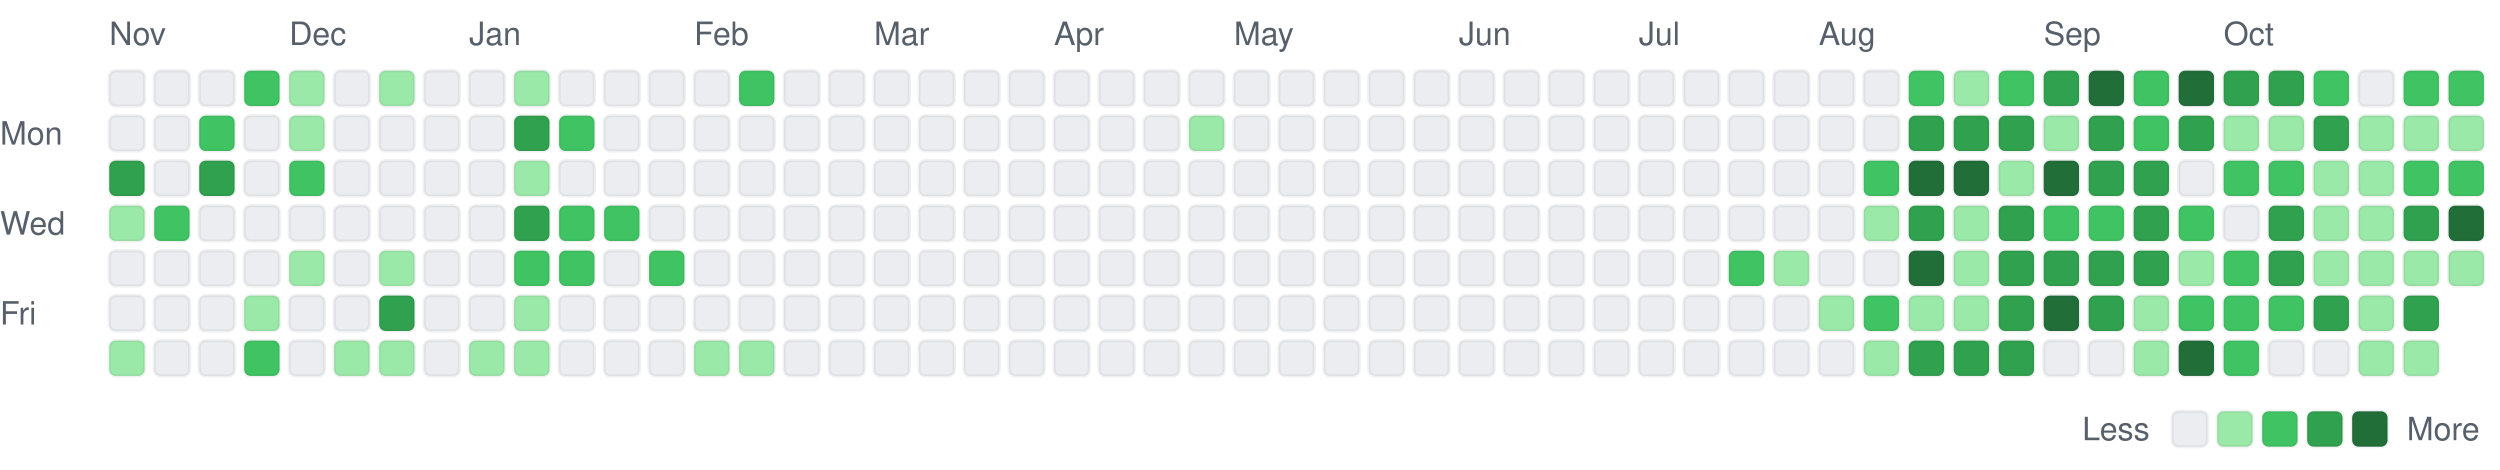
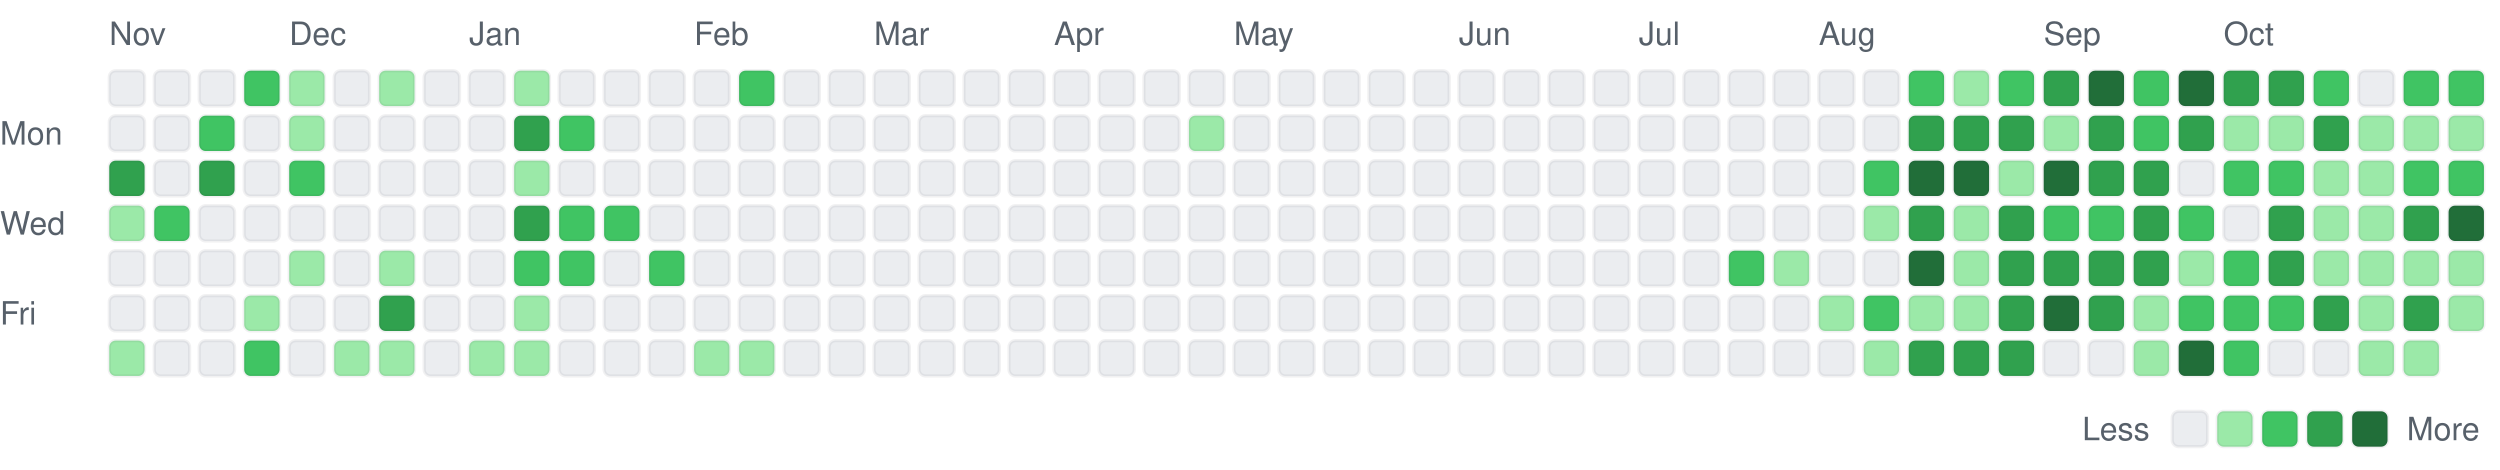
<svg xmlns="http://www.w3.org/2000/svg" width="778" height="146" viewBox="0 0 778 146" role="img" aria-label="LeetCode submissions per day, last 53 weeks">
  <style>text{font:10px -apple-system, Segoe UI, Helvetica, Arial, sans-serif;fill:#57606a}rect{rx:2px;ry:2px;stroke:rgba(27,31,35,.06);stroke-width:1px}.l0{fill:#ebedf0}.l1{fill:#9be9a8}.l2{fill:#40c463}.l3{fill:#30a14e}.l4{fill:#216e39}@media (prefers-color-scheme:dark){text{fill:#8b949e}rect{stroke:rgba(255,255,255,.05)}.l0{fill:#161b22}.l1{fill:#0e4429}.l2{fill:#006d32}.l3{fill:#26a641}.l4{fill:#39d353}}</style>
  <text x="34" y="14">Nov</text>
  <rect class="l0" x="34" y="22" width="11" height="11" />
  <rect class="l0" x="34" y="36" width="11" height="11" />
  <rect class="l3" x="34" y="50" width="11" height="11" />
  <rect class="l1" x="34" y="64" width="11" height="11" />
  <rect class="l0" x="34" y="78" width="11" height="11" />
  <rect class="l0" x="34" y="92" width="11" height="11" />
  <rect class="l1" x="34" y="106" width="11" height="11" />
  <rect class="l0" x="48" y="22" width="11" height="11" />
  <rect class="l0" x="48" y="36" width="11" height="11" />
  <rect class="l0" x="48" y="50" width="11" height="11" />
  <rect class="l2" x="48" y="64" width="11" height="11" />
  <rect class="l0" x="48" y="78" width="11" height="11" />
  <rect class="l0" x="48" y="92" width="11" height="11" />
  <rect class="l0" x="48" y="106" width="11" height="11" />
  <rect class="l0" x="62" y="22" width="11" height="11" />
  <rect class="l2" x="62" y="36" width="11" height="11" />
  <rect class="l3" x="62" y="50" width="11" height="11" />
  <rect class="l0" x="62" y="64" width="11" height="11" />
  <rect class="l0" x="62" y="78" width="11" height="11" />
  <rect class="l0" x="62" y="92" width="11" height="11" />
  <rect class="l0" x="62" y="106" width="11" height="11" />
  <rect class="l2" x="76" y="22" width="11" height="11" />
  <rect class="l0" x="76" y="36" width="11" height="11" />
  <rect class="l0" x="76" y="50" width="11" height="11" />
  <rect class="l0" x="76" y="64" width="11" height="11" />
  <rect class="l0" x="76" y="78" width="11" height="11" />
  <rect class="l1" x="76" y="92" width="11" height="11" />
  <rect class="l2" x="76" y="106" width="11" height="11" />
  <text x="90" y="14">Dec</text>
  <rect class="l1" x="90" y="22" width="11" height="11" />
  <rect class="l1" x="90" y="36" width="11" height="11" />
  <rect class="l2" x="90" y="50" width="11" height="11" />
  <rect class="l0" x="90" y="64" width="11" height="11" />
  <rect class="l1" x="90" y="78" width="11" height="11" />
  <rect class="l0" x="90" y="92" width="11" height="11" />
  <rect class="l0" x="90" y="106" width="11" height="11" />
  <rect class="l0" x="104" y="22" width="11" height="11" />
  <rect class="l0" x="104" y="36" width="11" height="11" />
  <rect class="l0" x="104" y="50" width="11" height="11" />
  <rect class="l0" x="104" y="64" width="11" height="11" />
  <rect class="l0" x="104" y="78" width="11" height="11" />
  <rect class="l0" x="104" y="92" width="11" height="11" />
  <rect class="l1" x="104" y="106" width="11" height="11" />
  <rect class="l1" x="118" y="22" width="11" height="11" />
  <rect class="l0" x="118" y="36" width="11" height="11" />
  <rect class="l0" x="118" y="50" width="11" height="11" />
  <rect class="l0" x="118" y="64" width="11" height="11" />
  <rect class="l1" x="118" y="78" width="11" height="11" />
  <rect class="l3" x="118" y="92" width="11" height="11" />
  <rect class="l1" x="118" y="106" width="11" height="11" />
  <rect class="l0" x="132" y="22" width="11" height="11" />
  <rect class="l0" x="132" y="36" width="11" height="11" />
  <rect class="l0" x="132" y="50" width="11" height="11" />
  <rect class="l0" x="132" y="64" width="11" height="11" />
  <rect class="l0" x="132" y="78" width="11" height="11" />
  <rect class="l0" x="132" y="92" width="11" height="11" />
  <rect class="l0" x="132" y="106" width="11" height="11" />
  <text x="146" y="14">Jan</text>
  <rect class="l0" x="146" y="22" width="11" height="11" />
  <rect class="l0" x="146" y="36" width="11" height="11" />
  <rect class="l0" x="146" y="50" width="11" height="11" />
  <rect class="l0" x="146" y="64" width="11" height="11" />
  <rect class="l0" x="146" y="78" width="11" height="11" />
  <rect class="l0" x="146" y="92" width="11" height="11" />
  <rect class="l1" x="146" y="106" width="11" height="11" />
  <rect class="l1" x="160" y="22" width="11" height="11" />
  <rect class="l3" x="160" y="36" width="11" height="11" />
  <rect class="l1" x="160" y="50" width="11" height="11" />
  <rect class="l3" x="160" y="64" width="11" height="11" />
  <rect class="l2" x="160" y="78" width="11" height="11" />
  <rect class="l1" x="160" y="92" width="11" height="11" />
  <rect class="l1" x="160" y="106" width="11" height="11" />
  <rect class="l0" x="174" y="22" width="11" height="11" />
  <rect class="l2" x="174" y="36" width="11" height="11" />
  <rect class="l0" x="174" y="50" width="11" height="11" />
  <rect class="l2" x="174" y="64" width="11" height="11" />
  <rect class="l2" x="174" y="78" width="11" height="11" />
  <rect class="l0" x="174" y="92" width="11" height="11" />
  <rect class="l0" x="174" y="106" width="11" height="11" />
  <rect class="l0" x="188" y="22" width="11" height="11" />
  <rect class="l0" x="188" y="36" width="11" height="11" />
  <rect class="l0" x="188" y="50" width="11" height="11" />
  <rect class="l2" x="188" y="64" width="11" height="11" />
  <rect class="l0" x="188" y="78" width="11" height="11" />
  <rect class="l0" x="188" y="92" width="11" height="11" />
  <rect class="l0" x="188" y="106" width="11" height="11" />
  <rect class="l0" x="202" y="22" width="11" height="11" />
  <rect class="l0" x="202" y="36" width="11" height="11" />
  <rect class="l0" x="202" y="50" width="11" height="11" />
  <rect class="l0" x="202" y="64" width="11" height="11" />
  <rect class="l2" x="202" y="78" width="11" height="11" />
  <rect class="l0" x="202" y="92" width="11" height="11" />
  <rect class="l0" x="202" y="106" width="11" height="11" />
  <text x="216" y="14">Feb</text>
  <rect class="l0" x="216" y="22" width="11" height="11" />
  <rect class="l0" x="216" y="36" width="11" height="11" />
  <rect class="l0" x="216" y="50" width="11" height="11" />
  <rect class="l0" x="216" y="64" width="11" height="11" />
  <rect class="l0" x="216" y="78" width="11" height="11" />
  <rect class="l0" x="216" y="92" width="11" height="11" />
  <rect class="l1" x="216" y="106" width="11" height="11" />
  <rect class="l2" x="230" y="22" width="11" height="11" />
  <rect class="l0" x="230" y="36" width="11" height="11" />
  <rect class="l0" x="230" y="50" width="11" height="11" />
  <rect class="l0" x="230" y="64" width="11" height="11" />
  <rect class="l0" x="230" y="78" width="11" height="11" />
  <rect class="l0" x="230" y="92" width="11" height="11" />
  <rect class="l1" x="230" y="106" width="11" height="11" />
  <rect class="l0" x="244" y="22" width="11" height="11" />
  <rect class="l0" x="244" y="36" width="11" height="11" />
  <rect class="l0" x="244" y="50" width="11" height="11" />
  <rect class="l0" x="244" y="64" width="11" height="11" />
  <rect class="l0" x="244" y="78" width="11" height="11" />
  <rect class="l0" x="244" y="92" width="11" height="11" />
  <rect class="l0" x="244" y="106" width="11" height="11" />
  <rect class="l0" x="258" y="22" width="11" height="11" />
  <rect class="l0" x="258" y="36" width="11" height="11" />
  <rect class="l0" x="258" y="50" width="11" height="11" />
  <rect class="l0" x="258" y="64" width="11" height="11" />
  <rect class="l0" x="258" y="78" width="11" height="11" />
  <rect class="l0" x="258" y="92" width="11" height="11" />
  <rect class="l0" x="258" y="106" width="11" height="11" />
  <text x="272" y="14">Mar</text>
  <rect class="l0" x="272" y="22" width="11" height="11" />
  <rect class="l0" x="272" y="36" width="11" height="11" />
  <rect class="l0" x="272" y="50" width="11" height="11" />
  <rect class="l0" x="272" y="64" width="11" height="11" />
  <rect class="l0" x="272" y="78" width="11" height="11" />
  <rect class="l0" x="272" y="92" width="11" height="11" />
  <rect class="l0" x="272" y="106" width="11" height="11" />
  <rect class="l0" x="286" y="22" width="11" height="11" />
  <rect class="l0" x="286" y="36" width="11" height="11" />
  <rect class="l0" x="286" y="50" width="11" height="11" />
  <rect class="l0" x="286" y="64" width="11" height="11" />
  <rect class="l0" x="286" y="78" width="11" height="11" />
  <rect class="l0" x="286" y="92" width="11" height="11" />
  <rect class="l0" x="286" y="106" width="11" height="11" />
  <rect class="l0" x="300" y="22" width="11" height="11" />
  <rect class="l0" x="300" y="36" width="11" height="11" />
  <rect class="l0" x="300" y="50" width="11" height="11" />
  <rect class="l0" x="300" y="64" width="11" height="11" />
  <rect class="l0" x="300" y="78" width="11" height="11" />
  <rect class="l0" x="300" y="92" width="11" height="11" />
  <rect class="l0" x="300" y="106" width="11" height="11" />
  <rect class="l0" x="314" y="22" width="11" height="11" />
  <rect class="l0" x="314" y="36" width="11" height="11" />
  <rect class="l0" x="314" y="50" width="11" height="11" />
  <rect class="l0" x="314" y="64" width="11" height="11" />
  <rect class="l0" x="314" y="78" width="11" height="11" />
  <rect class="l0" x="314" y="92" width="11" height="11" />
  <rect class="l0" x="314" y="106" width="11" height="11" />
  <text x="328" y="14">Apr</text>
  <rect class="l0" x="328" y="22" width="11" height="11" />
  <rect class="l0" x="328" y="36" width="11" height="11" />
  <rect class="l0" x="328" y="50" width="11" height="11" />
  <rect class="l0" x="328" y="64" width="11" height="11" />
  <rect class="l0" x="328" y="78" width="11" height="11" />
  <rect class="l0" x="328" y="92" width="11" height="11" />
  <rect class="l0" x="328" y="106" width="11" height="11" />
  <rect class="l0" x="342" y="22" width="11" height="11" />
  <rect class="l0" x="342" y="36" width="11" height="11" />
  <rect class="l0" x="342" y="50" width="11" height="11" />
  <rect class="l0" x="342" y="64" width="11" height="11" />
  <rect class="l0" x="342" y="78" width="11" height="11" />
  <rect class="l0" x="342" y="92" width="11" height="11" />
  <rect class="l0" x="342" y="106" width="11" height="11" />
  <rect class="l0" x="356" y="22" width="11" height="11" />
  <rect class="l0" x="356" y="36" width="11" height="11" />
  <rect class="l0" x="356" y="50" width="11" height="11" />
  <rect class="l0" x="356" y="64" width="11" height="11" />
  <rect class="l0" x="356" y="78" width="11" height="11" />
  <rect class="l0" x="356" y="92" width="11" height="11" />
  <rect class="l0" x="356" y="106" width="11" height="11" />
  <rect class="l0" x="370" y="22" width="11" height="11" />
  <rect class="l1" x="370" y="36" width="11" height="11" />
  <rect class="l0" x="370" y="50" width="11" height="11" />
  <rect class="l0" x="370" y="64" width="11" height="11" />
  <rect class="l0" x="370" y="78" width="11" height="11" />
  <rect class="l0" x="370" y="92" width="11" height="11" />
  <rect class="l0" x="370" y="106" width="11" height="11" />
  <text x="384" y="14">May</text>
  <rect class="l0" x="384" y="22" width="11" height="11" />
  <rect class="l0" x="384" y="36" width="11" height="11" />
  <rect class="l0" x="384" y="50" width="11" height="11" />
  <rect class="l0" x="384" y="64" width="11" height="11" />
  <rect class="l0" x="384" y="78" width="11" height="11" />
  <rect class="l0" x="384" y="92" width="11" height="11" />
  <rect class="l0" x="384" y="106" width="11" height="11" />
  <rect class="l0" x="398" y="22" width="11" height="11" />
  <rect class="l0" x="398" y="36" width="11" height="11" />
  <rect class="l0" x="398" y="50" width="11" height="11" />
  <rect class="l0" x="398" y="64" width="11" height="11" />
  <rect class="l0" x="398" y="78" width="11" height="11" />
  <rect class="l0" x="398" y="92" width="11" height="11" />
  <rect class="l0" x="398" y="106" width="11" height="11" />
  <rect class="l0" x="412" y="22" width="11" height="11" />
  <rect class="l0" x="412" y="36" width="11" height="11" />
  <rect class="l0" x="412" y="50" width="11" height="11" />
  <rect class="l0" x="412" y="64" width="11" height="11" />
  <rect class="l0" x="412" y="78" width="11" height="11" />
  <rect class="l0" x="412" y="92" width="11" height="11" />
  <rect class="l0" x="412" y="106" width="11" height="11" />
  <rect class="l0" x="426" y="22" width="11" height="11" />
  <rect class="l0" x="426" y="36" width="11" height="11" />
  <rect class="l0" x="426" y="50" width="11" height="11" />
  <rect class="l0" x="426" y="64" width="11" height="11" />
  <rect class="l0" x="426" y="78" width="11" height="11" />
  <rect class="l0" x="426" y="92" width="11" height="11" />
  <rect class="l0" x="426" y="106" width="11" height="11" />
  <rect class="l0" x="440" y="22" width="11" height="11" />
  <rect class="l0" x="440" y="36" width="11" height="11" />
  <rect class="l0" x="440" y="50" width="11" height="11" />
  <rect class="l0" x="440" y="64" width="11" height="11" />
  <rect class="l0" x="440" y="78" width="11" height="11" />
  <rect class="l0" x="440" y="92" width="11" height="11" />
  <rect class="l0" x="440" y="106" width="11" height="11" />
  <text x="454" y="14">Jun</text>
  <rect class="l0" x="454" y="22" width="11" height="11" />
  <rect class="l0" x="454" y="36" width="11" height="11" />
  <rect class="l0" x="454" y="50" width="11" height="11" />
  <rect class="l0" x="454" y="64" width="11" height="11" />
  <rect class="l0" x="454" y="78" width="11" height="11" />
  <rect class="l0" x="454" y="92" width="11" height="11" />
  <rect class="l0" x="454" y="106" width="11" height="11" />
  <rect class="l0" x="468" y="22" width="11" height="11" />
  <rect class="l0" x="468" y="36" width="11" height="11" />
  <rect class="l0" x="468" y="50" width="11" height="11" />
  <rect class="l0" x="468" y="64" width="11" height="11" />
  <rect class="l0" x="468" y="78" width="11" height="11" />
  <rect class="l0" x="468" y="92" width="11" height="11" />
  <rect class="l0" x="468" y="106" width="11" height="11" />
  <rect class="l0" x="482" y="22" width="11" height="11" />
  <rect class="l0" x="482" y="36" width="11" height="11" />
  <rect class="l0" x="482" y="50" width="11" height="11" />
  <rect class="l0" x="482" y="64" width="11" height="11" />
  <rect class="l0" x="482" y="78" width="11" height="11" />
  <rect class="l0" x="482" y="92" width="11" height="11" />
  <rect class="l0" x="482" y="106" width="11" height="11" />
  <rect class="l0" x="496" y="22" width="11" height="11" />
  <rect class="l0" x="496" y="36" width="11" height="11" />
  <rect class="l0" x="496" y="50" width="11" height="11" />
  <rect class="l0" x="496" y="64" width="11" height="11" />
  <rect class="l0" x="496" y="78" width="11" height="11" />
  <rect class="l0" x="496" y="92" width="11" height="11" />
  <rect class="l0" x="496" y="106" width="11" height="11" />
  <text x="510" y="14">Jul</text>
  <rect class="l0" x="510" y="22" width="11" height="11" />
  <rect class="l0" x="510" y="36" width="11" height="11" />
  <rect class="l0" x="510" y="50" width="11" height="11" />
  <rect class="l0" x="510" y="64" width="11" height="11" />
  <rect class="l0" x="510" y="78" width="11" height="11" />
  <rect class="l0" x="510" y="92" width="11" height="11" />
  <rect class="l0" x="510" y="106" width="11" height="11" />
  <rect class="l0" x="524" y="22" width="11" height="11" />
  <rect class="l0" x="524" y="36" width="11" height="11" />
  <rect class="l0" x="524" y="50" width="11" height="11" />
  <rect class="l0" x="524" y="64" width="11" height="11" />
  <rect class="l0" x="524" y="78" width="11" height="11" />
  <rect class="l0" x="524" y="92" width="11" height="11" />
  <rect class="l0" x="524" y="106" width="11" height="11" />
  <rect class="l0" x="538" y="22" width="11" height="11" />
  <rect class="l0" x="538" y="36" width="11" height="11" />
  <rect class="l0" x="538" y="50" width="11" height="11" />
  <rect class="l0" x="538" y="64" width="11" height="11" />
  <rect class="l2" x="538" y="78" width="11" height="11" />
  <rect class="l0" x="538" y="92" width="11" height="11" />
  <rect class="l0" x="538" y="106" width="11" height="11" />
  <rect class="l0" x="552" y="22" width="11" height="11" />
  <rect class="l0" x="552" y="36" width="11" height="11" />
  <rect class="l0" x="552" y="50" width="11" height="11" />
  <rect class="l0" x="552" y="64" width="11" height="11" />
  <rect class="l1" x="552" y="78" width="11" height="11" />
  <rect class="l0" x="552" y="92" width="11" height="11" />
  <rect class="l0" x="552" y="106" width="11" height="11" />
  <text x="566" y="14">Aug</text>
  <rect class="l0" x="566" y="22" width="11" height="11" />
  <rect class="l0" x="566" y="36" width="11" height="11" />
  <rect class="l0" x="566" y="50" width="11" height="11" />
  <rect class="l0" x="566" y="64" width="11" height="11" />
  <rect class="l0" x="566" y="78" width="11" height="11" />
  <rect class="l1" x="566" y="92" width="11" height="11" />
  <rect class="l0" x="566" y="106" width="11" height="11" />
  <rect class="l0" x="580" y="22" width="11" height="11" />
  <rect class="l0" x="580" y="36" width="11" height="11" />
  <rect class="l2" x="580" y="50" width="11" height="11" />
  <rect class="l1" x="580" y="64" width="11" height="11" />
  <rect class="l0" x="580" y="78" width="11" height="11" />
  <rect class="l2" x="580" y="92" width="11" height="11" />
  <rect class="l1" x="580" y="106" width="11" height="11" />
  <rect class="l2" x="594" y="22" width="11" height="11" />
  <rect class="l3" x="594" y="36" width="11" height="11" />
  <rect class="l4" x="594" y="50" width="11" height="11" />
  <rect class="l3" x="594" y="64" width="11" height="11" />
  <rect class="l4" x="594" y="78" width="11" height="11" />
  <rect class="l1" x="594" y="92" width="11" height="11" />
  <rect class="l3" x="594" y="106" width="11" height="11" />
  <rect class="l1" x="608" y="22" width="11" height="11" />
  <rect class="l3" x="608" y="36" width="11" height="11" />
  <rect class="l4" x="608" y="50" width="11" height="11" />
  <rect class="l1" x="608" y="64" width="11" height="11" />
  <rect class="l1" x="608" y="78" width="11" height="11" />
  <rect class="l1" x="608" y="92" width="11" height="11" />
  <rect class="l3" x="608" y="106" width="11" height="11" />
  <rect class="l2" x="622" y="22" width="11" height="11" />
  <rect class="l3" x="622" y="36" width="11" height="11" />
  <rect class="l1" x="622" y="50" width="11" height="11" />
  <rect class="l3" x="622" y="64" width="11" height="11" />
  <rect class="l3" x="622" y="78" width="11" height="11" />
  <rect class="l3" x="622" y="92" width="11" height="11" />
  <rect class="l3" x="622" y="106" width="11" height="11" />
  <text x="636" y="14">Sep</text>
  <rect class="l3" x="636" y="22" width="11" height="11" />
  <rect class="l1" x="636" y="36" width="11" height="11" />
  <rect class="l4" x="636" y="50" width="11" height="11" />
  <rect class="l2" x="636" y="64" width="11" height="11" />
  <rect class="l3" x="636" y="78" width="11" height="11" />
  <rect class="l4" x="636" y="92" width="11" height="11" />
  <rect class="l0" x="636" y="106" width="11" height="11" />
  <rect class="l4" x="650" y="22" width="11" height="11" />
  <rect class="l3" x="650" y="36" width="11" height="11" />
  <rect class="l3" x="650" y="50" width="11" height="11" />
  <rect class="l2" x="650" y="64" width="11" height="11" />
  <rect class="l3" x="650" y="78" width="11" height="11" />
  <rect class="l3" x="650" y="92" width="11" height="11" />
  <rect class="l0" x="650" y="106" width="11" height="11" />
  <rect class="l2" x="664" y="22" width="11" height="11" />
  <rect class="l2" x="664" y="36" width="11" height="11" />
  <rect class="l3" x="664" y="50" width="11" height="11" />
  <rect class="l3" x="664" y="64" width="11" height="11" />
  <rect class="l3" x="664" y="78" width="11" height="11" />
  <rect class="l1" x="664" y="92" width="11" height="11" />
  <rect class="l1" x="664" y="106" width="11" height="11" />
  <rect class="l4" x="678" y="22" width="11" height="11" />
  <rect class="l3" x="678" y="36" width="11" height="11" />
  <rect class="l0" x="678" y="50" width="11" height="11" />
  <rect class="l2" x="678" y="64" width="11" height="11" />
  <rect class="l1" x="678" y="78" width="11" height="11" />
  <rect class="l2" x="678" y="92" width="11" height="11" />
  <rect class="l4" x="678" y="106" width="11" height="11" />
  <text x="692" y="14">Oct</text>
  <rect class="l3" x="692" y="22" width="11" height="11" />
  <rect class="l1" x="692" y="36" width="11" height="11" />
  <rect class="l2" x="692" y="50" width="11" height="11" />
  <rect class="l0" x="692" y="64" width="11" height="11" />
  <rect class="l2" x="692" y="78" width="11" height="11" />
  <rect class="l2" x="692" y="92" width="11" height="11" />
  <rect class="l2" x="692" y="106" width="11" height="11" />
  <rect class="l3" x="706" y="22" width="11" height="11" />
  <rect class="l1" x="706" y="36" width="11" height="11" />
  <rect class="l2" x="706" y="50" width="11" height="11" />
  <rect class="l3" x="706" y="64" width="11" height="11" />
  <rect class="l3" x="706" y="78" width="11" height="11" />
  <rect class="l2" x="706" y="92" width="11" height="11" />
  <rect class="l0" x="706" y="106" width="11" height="11" />
  <rect class="l2" x="720" y="22" width="11" height="11" />
  <rect class="l3" x="720" y="36" width="11" height="11" />
  <rect class="l1" x="720" y="50" width="11" height="11" />
  <rect class="l1" x="720" y="64" width="11" height="11" />
  <rect class="l1" x="720" y="78" width="11" height="11" />
  <rect class="l3" x="720" y="92" width="11" height="11" />
  <rect class="l0" x="720" y="106" width="11" height="11" />
  <rect class="l0" x="734" y="22" width="11" height="11" />
  <rect class="l1" x="734" y="36" width="11" height="11" />
  <rect class="l1" x="734" y="50" width="11" height="11" />
  <rect class="l1" x="734" y="64" width="11" height="11" />
  <rect class="l1" x="734" y="78" width="11" height="11" />
  <rect class="l1" x="734" y="92" width="11" height="11" />
  <rect class="l1" x="734" y="106" width="11" height="11" />
  <rect class="l2" x="748" y="22" width="11" height="11" />
  <rect class="l1" x="748" y="36" width="11" height="11" />
  <rect class="l2" x="748" y="50" width="11" height="11" />
  <rect class="l3" x="748" y="64" width="11" height="11" />
  <rect class="l1" x="748" y="78" width="11" height="11" />
  <rect class="l3" x="748" y="92" width="11" height="11" />
  <rect class="l1" x="748" y="106" width="11" height="11" />
  <rect class="l2" x="762" y="22" width="11" height="11" />
  <rect class="l1" x="762" y="36" width="11" height="11" />
  <rect class="l2" x="762" y="50" width="11" height="11" />
  <rect class="l4" x="762" y="64" width="11" height="11" />
  <rect class="l1" x="762" y="78" width="11" height="11" />
+   <rect class="l1" x="762" y="92" width="11" height="11" />
  <text x="0" y="45">Mon</text>
  <text x="0" y="73">Wed</text>
  <text x="0" y="101">Fri</text>
  <text x="648" y="137">Less</text>
  <rect class="l0" x="676" y="128" width="11" height="11" />
  <rect class="l1" x="690" y="128" width="11" height="11" />
  <rect class="l2" x="704" y="128" width="11" height="11" />
  <rect class="l3" x="718" y="128" width="11" height="11" />
  <rect class="l4" x="732" y="128" width="11" height="11" />
  <text x="749" y="137">More</text>
</svg>
